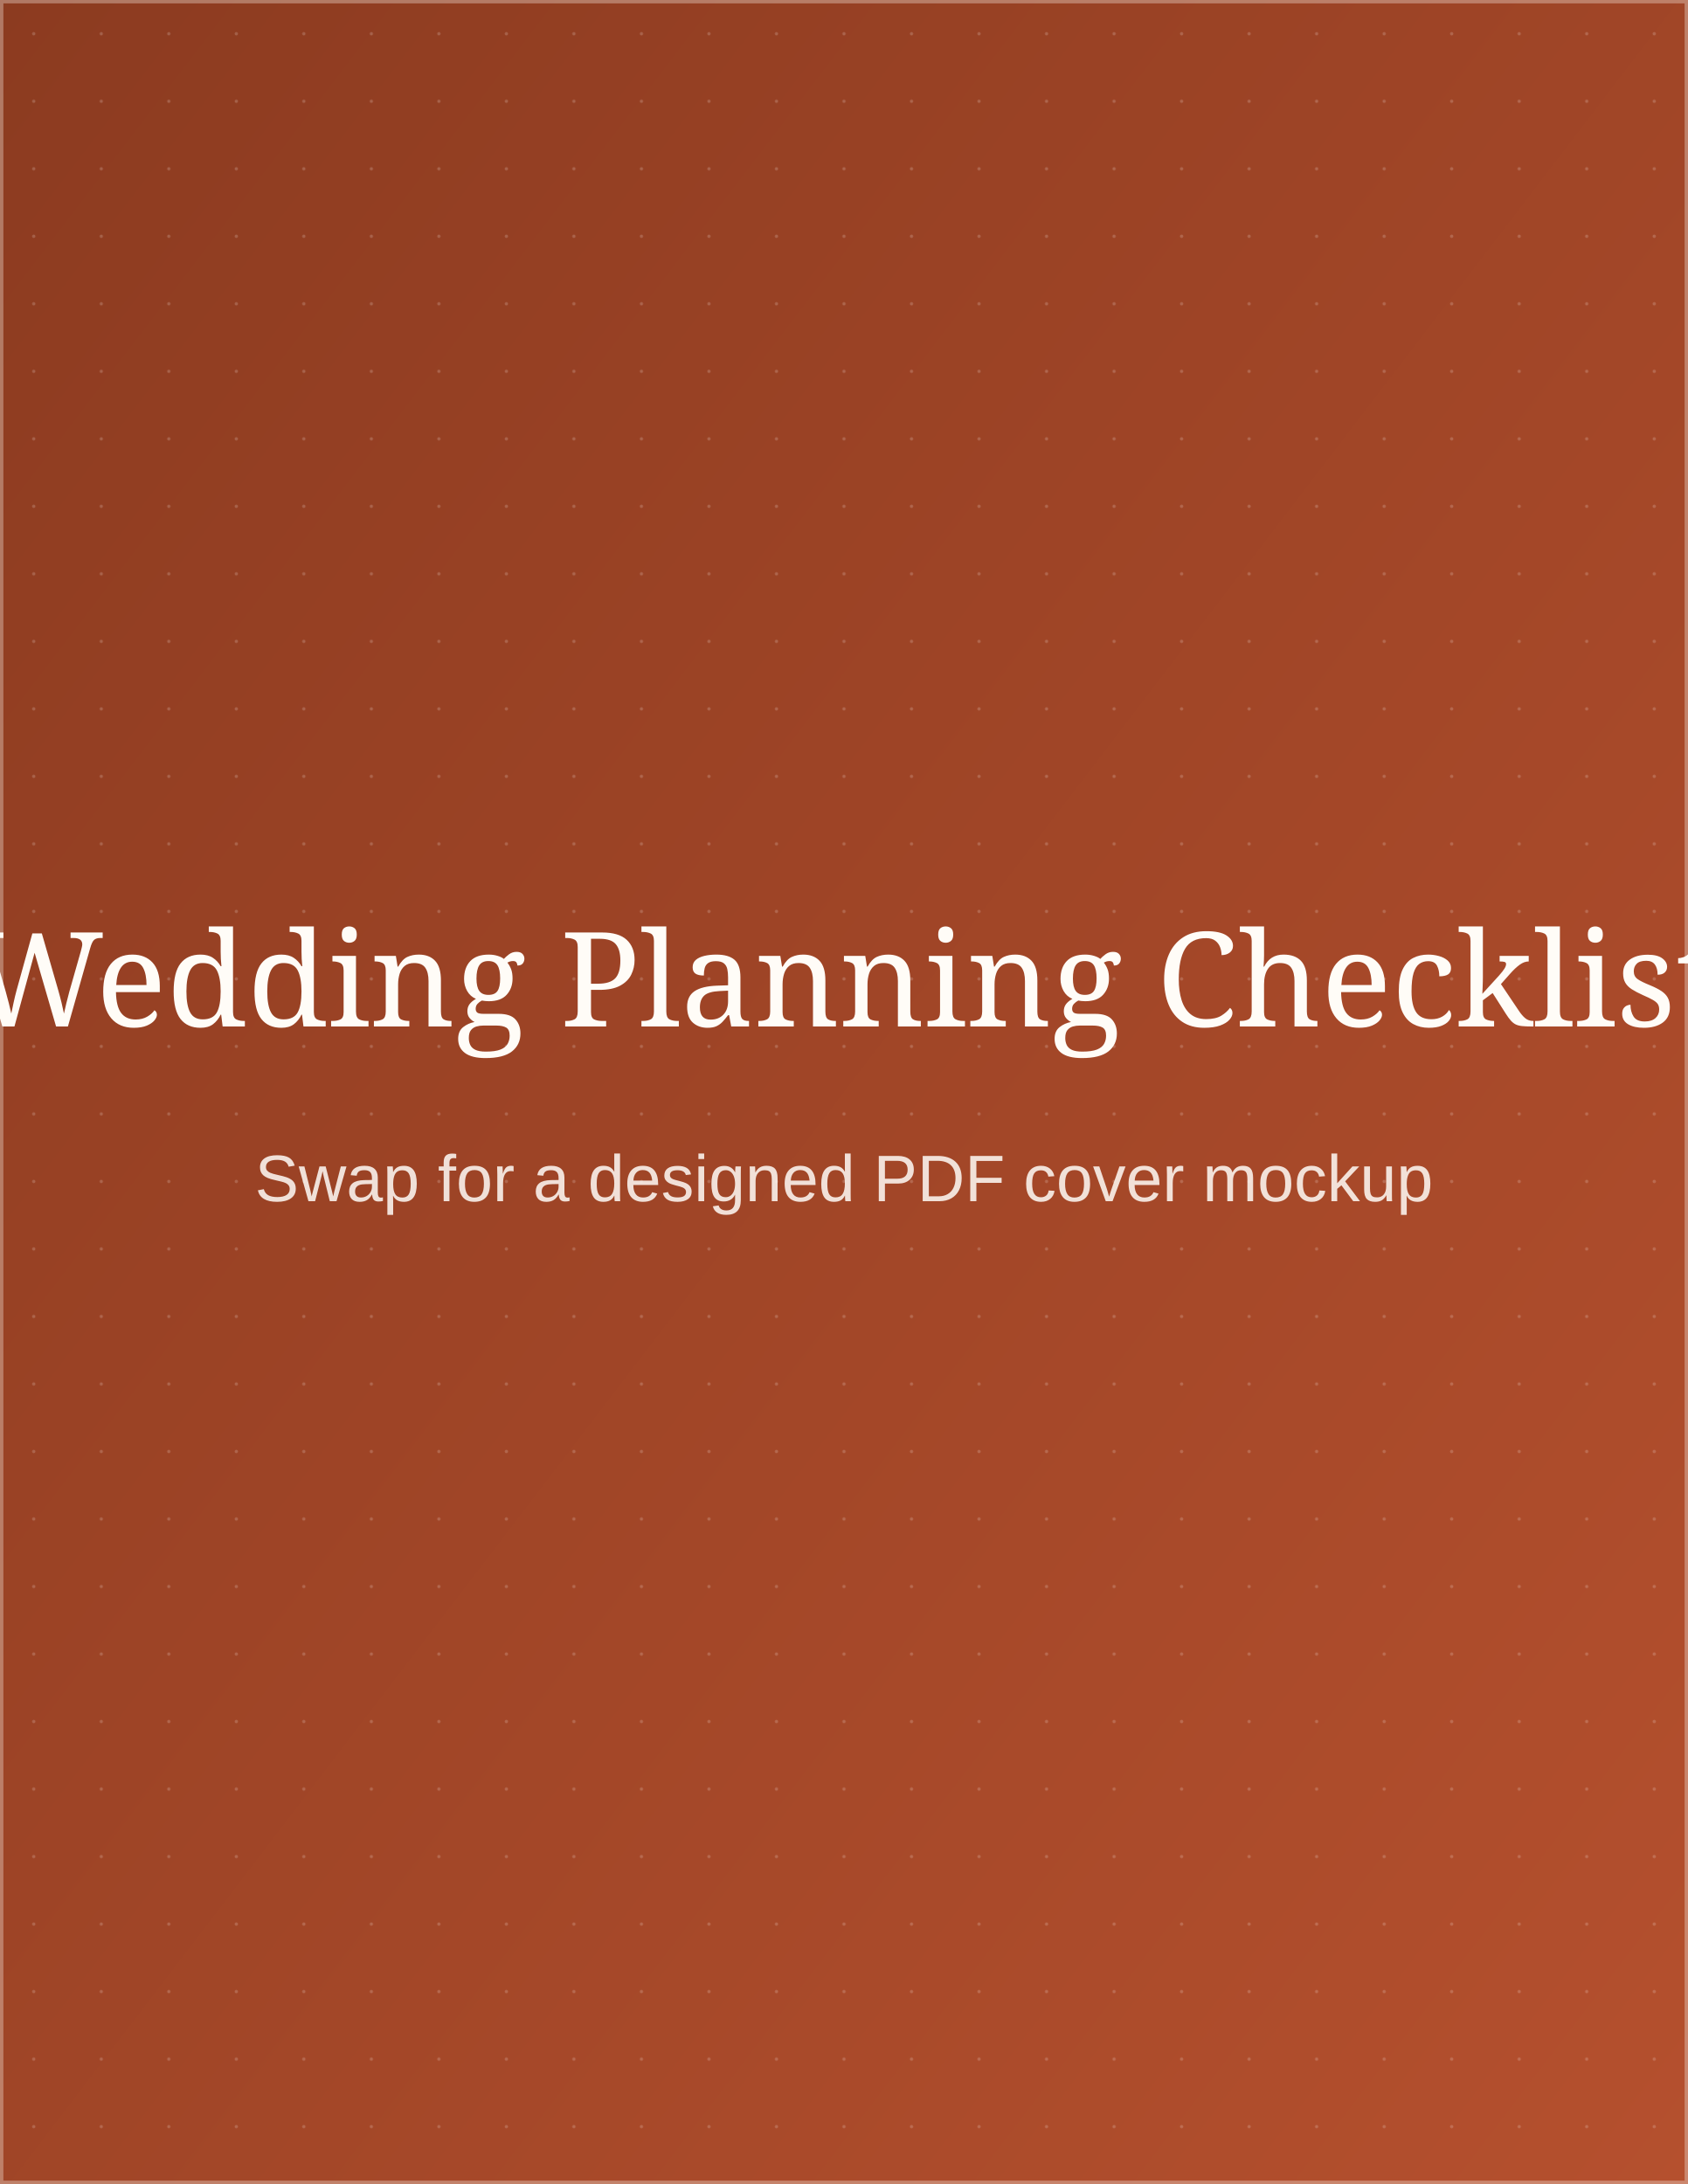
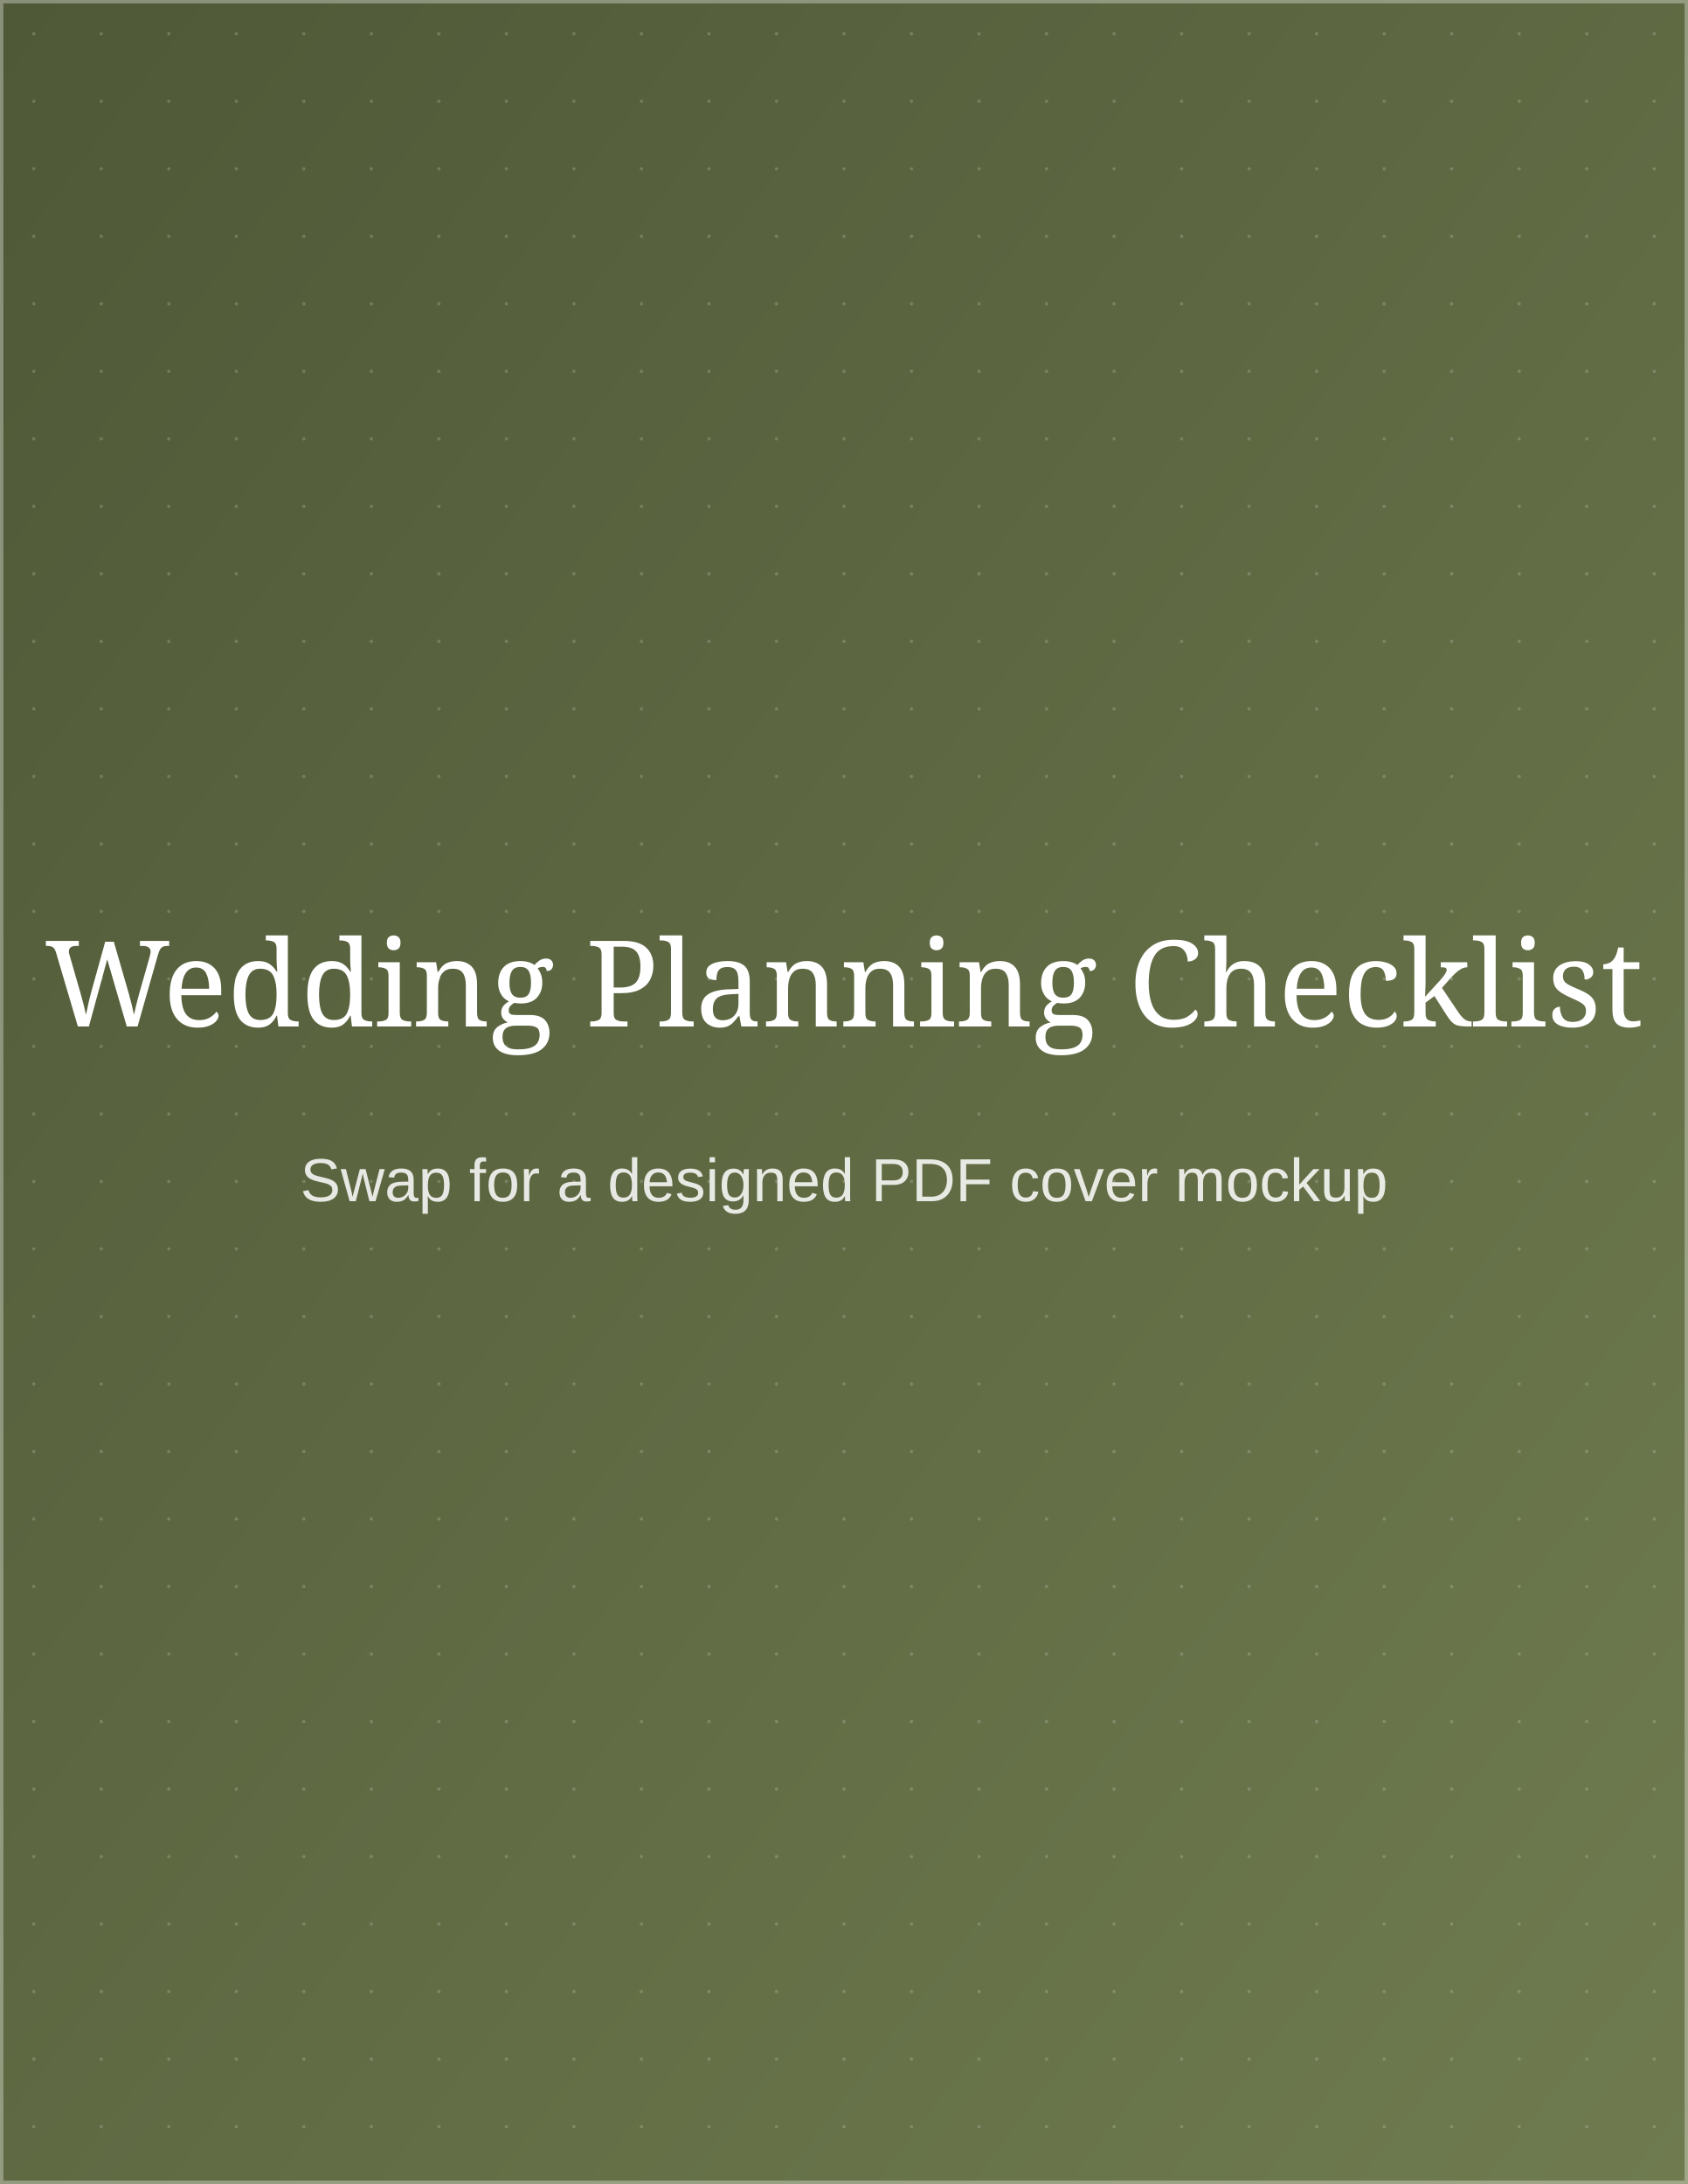
<svg xmlns="http://www.w3.org/2000/svg" width="1000" height="1294" viewBox="0 0 1000 1294">
  <defs>
    <linearGradient id="g" x1="0" y1="0" x2="1" y2="1">
-       <stop offset="0" stop-color="#8C3B20" />
-       <stop offset="1" stop-color="#B5502E" />
+       <stop offset="0" stop-color="#4F5837" />
+       <stop offset="1" stop-color="#6F7B4F" />
    </linearGradient>
    <pattern id="p" width="40" height="40" patternUnits="userSpaceOnUse">
      <rect width="40" height="40" fill="none" />
-       <circle cx="20" cy="20" r="1" fill="#FFFCF7" opacity="0.18" />
+       <circle cx="20" cy="20" r="1" fill="#FFFFFF" opacity="0.18" />
    </pattern>
  </defs>
  <rect width="1000" height="1294" fill="url(#g)" />
  <rect width="1000" height="1294" fill="url(#p)" />
-   <rect x="1" y="1" width="998" height="1292" fill="none" stroke="#F6EFE4" stroke-opacity="0.35" stroke-width="2" />
-   <text x="50%" y="47%" text-anchor="middle" font-family="Georgia, serif" font-size="78" fill="#FFFCF7">Wedding Planning Checklist</text>
-   <text x="50%" y="55%" text-anchor="middle" font-family="Arial, sans-serif" font-size="39" fill="#FFFCF7" opacity="0.85">Swap for a designed PDF cover mockup</text>
+   <rect x="1" y="1" width="998" height="1292" fill="none" stroke="#FAF9F4" stroke-opacity="0.35" stroke-width="2" />
+   <text x="50%" y="47%" text-anchor="middle" font-family="Georgia, serif" font-size="71" fill="#FFFFFF">Wedding Planning Checklist</text>
+   <text x="50%" y="55%" text-anchor="middle" font-family="Arial, sans-serif" font-size="36" fill="#FFFFFF" opacity="0.85">Swap for a designed PDF cover mockup</text>
</svg>
